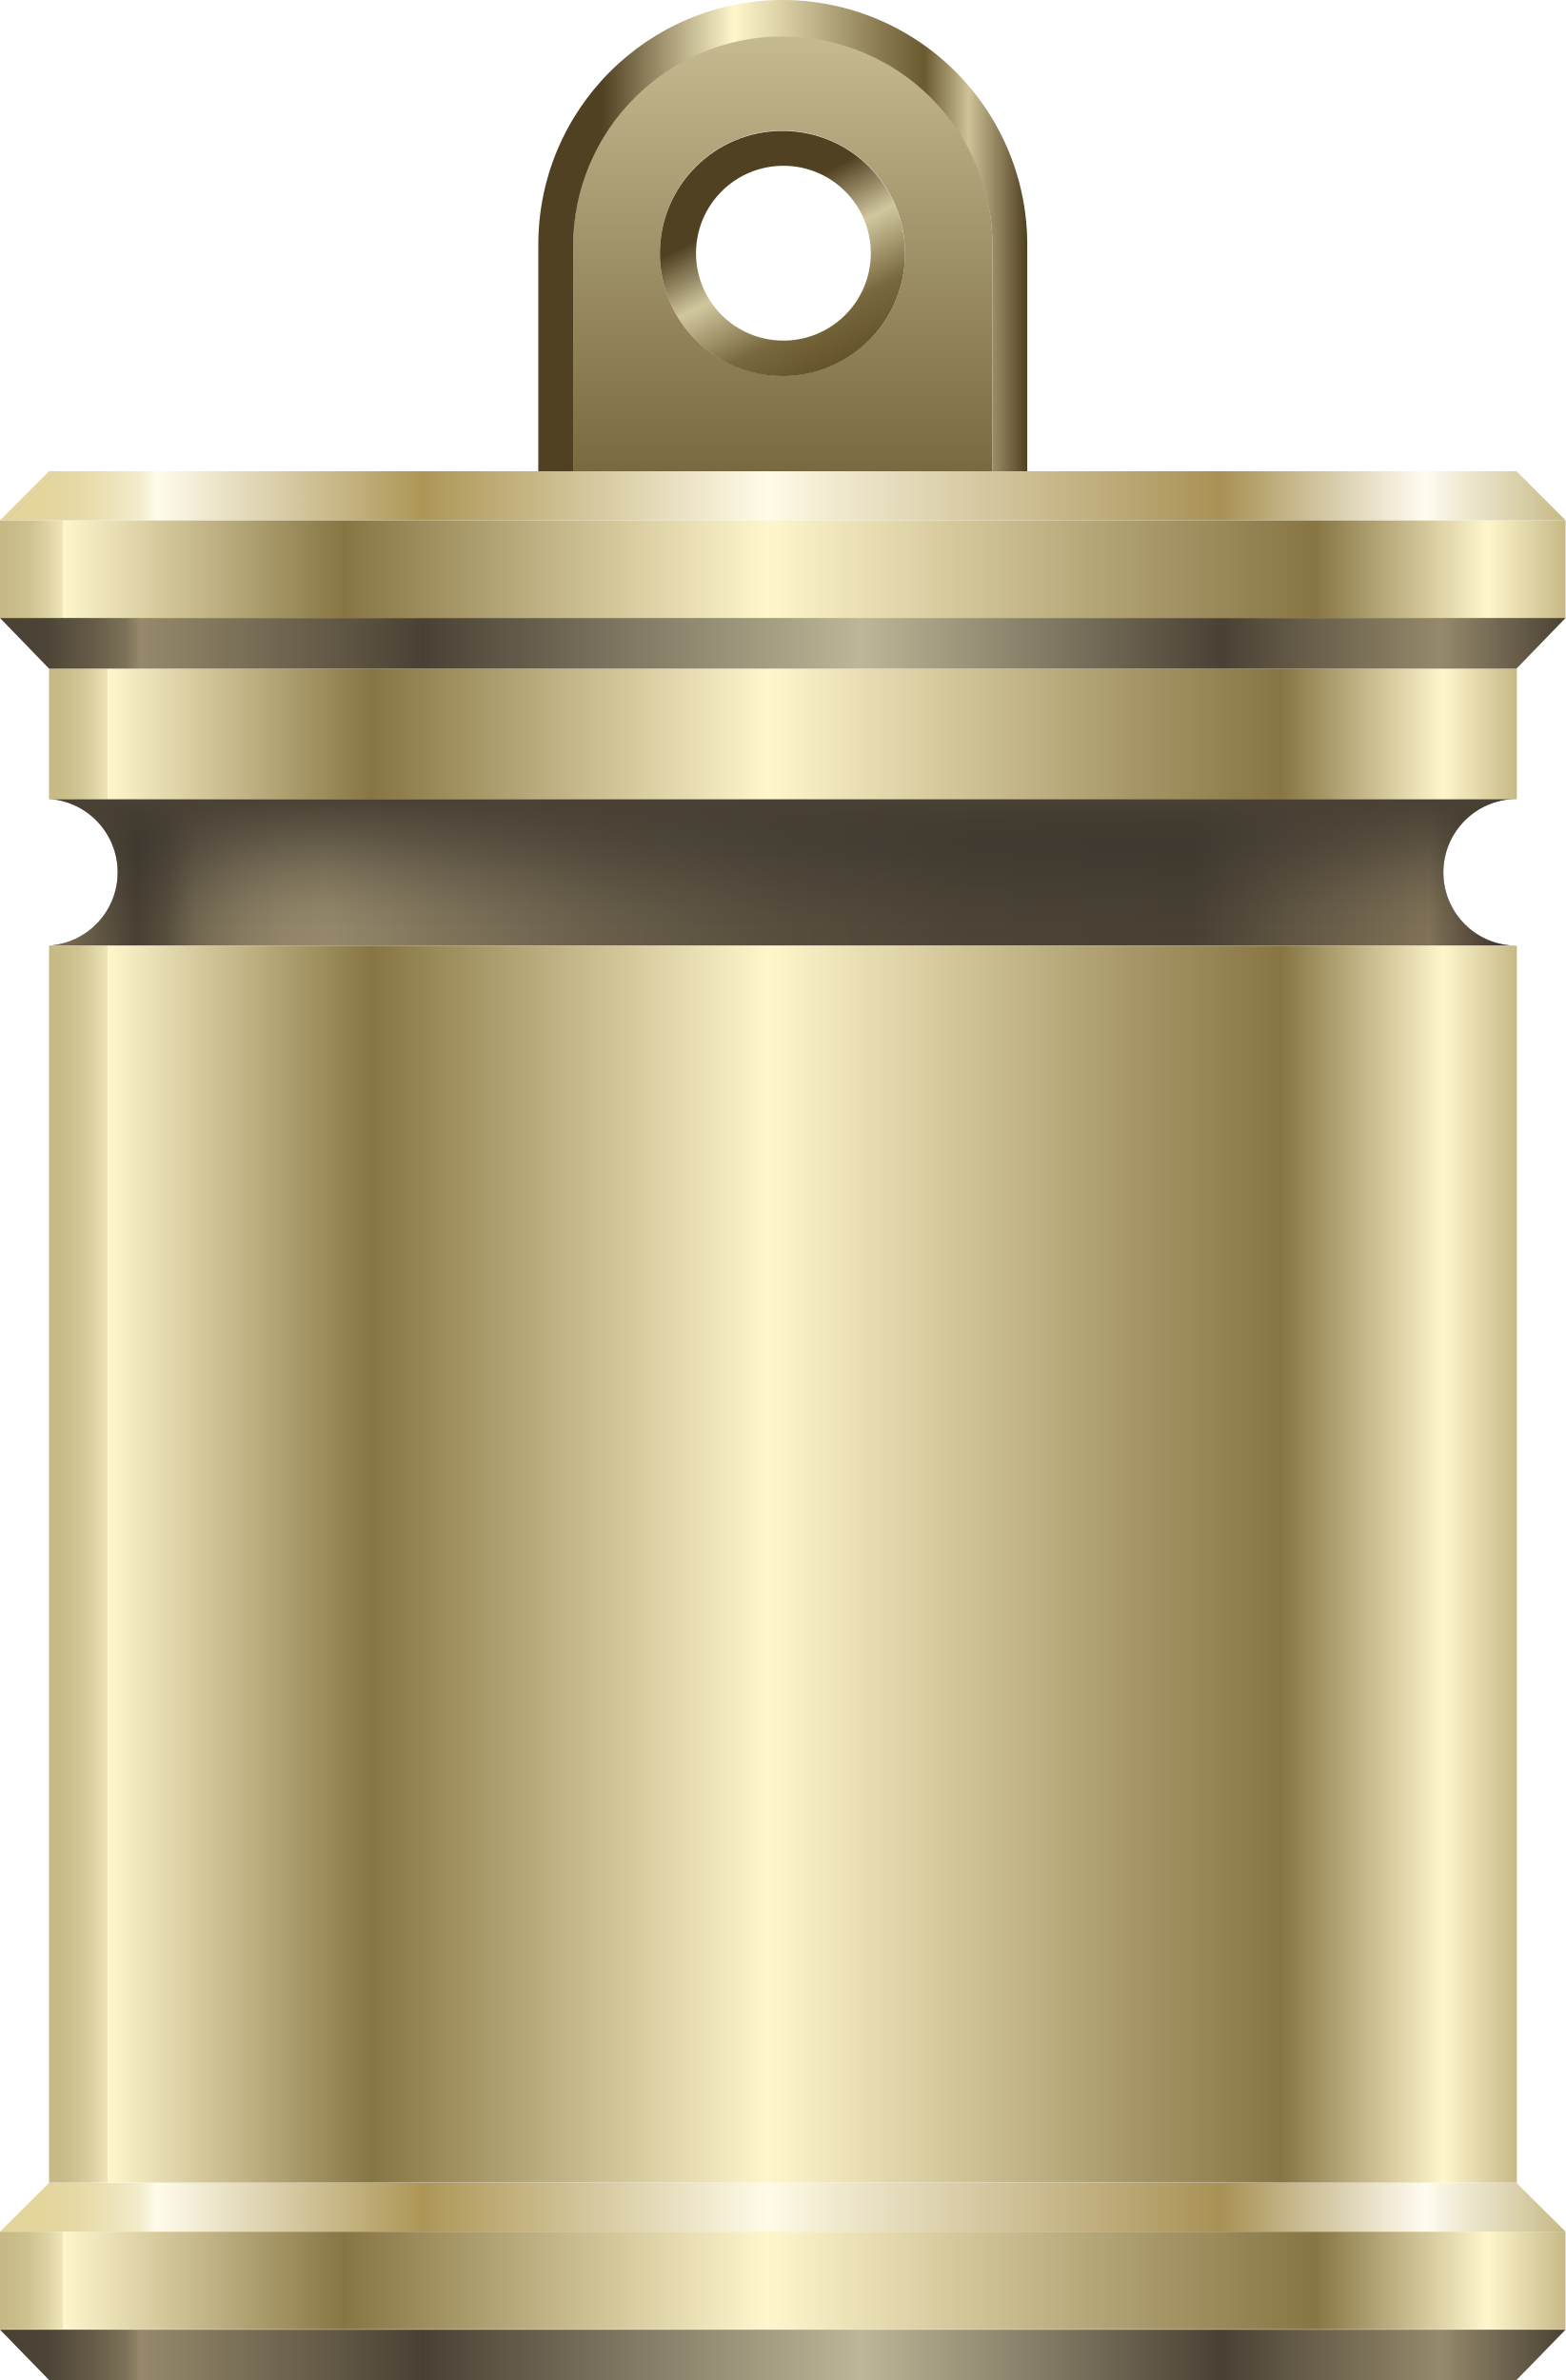
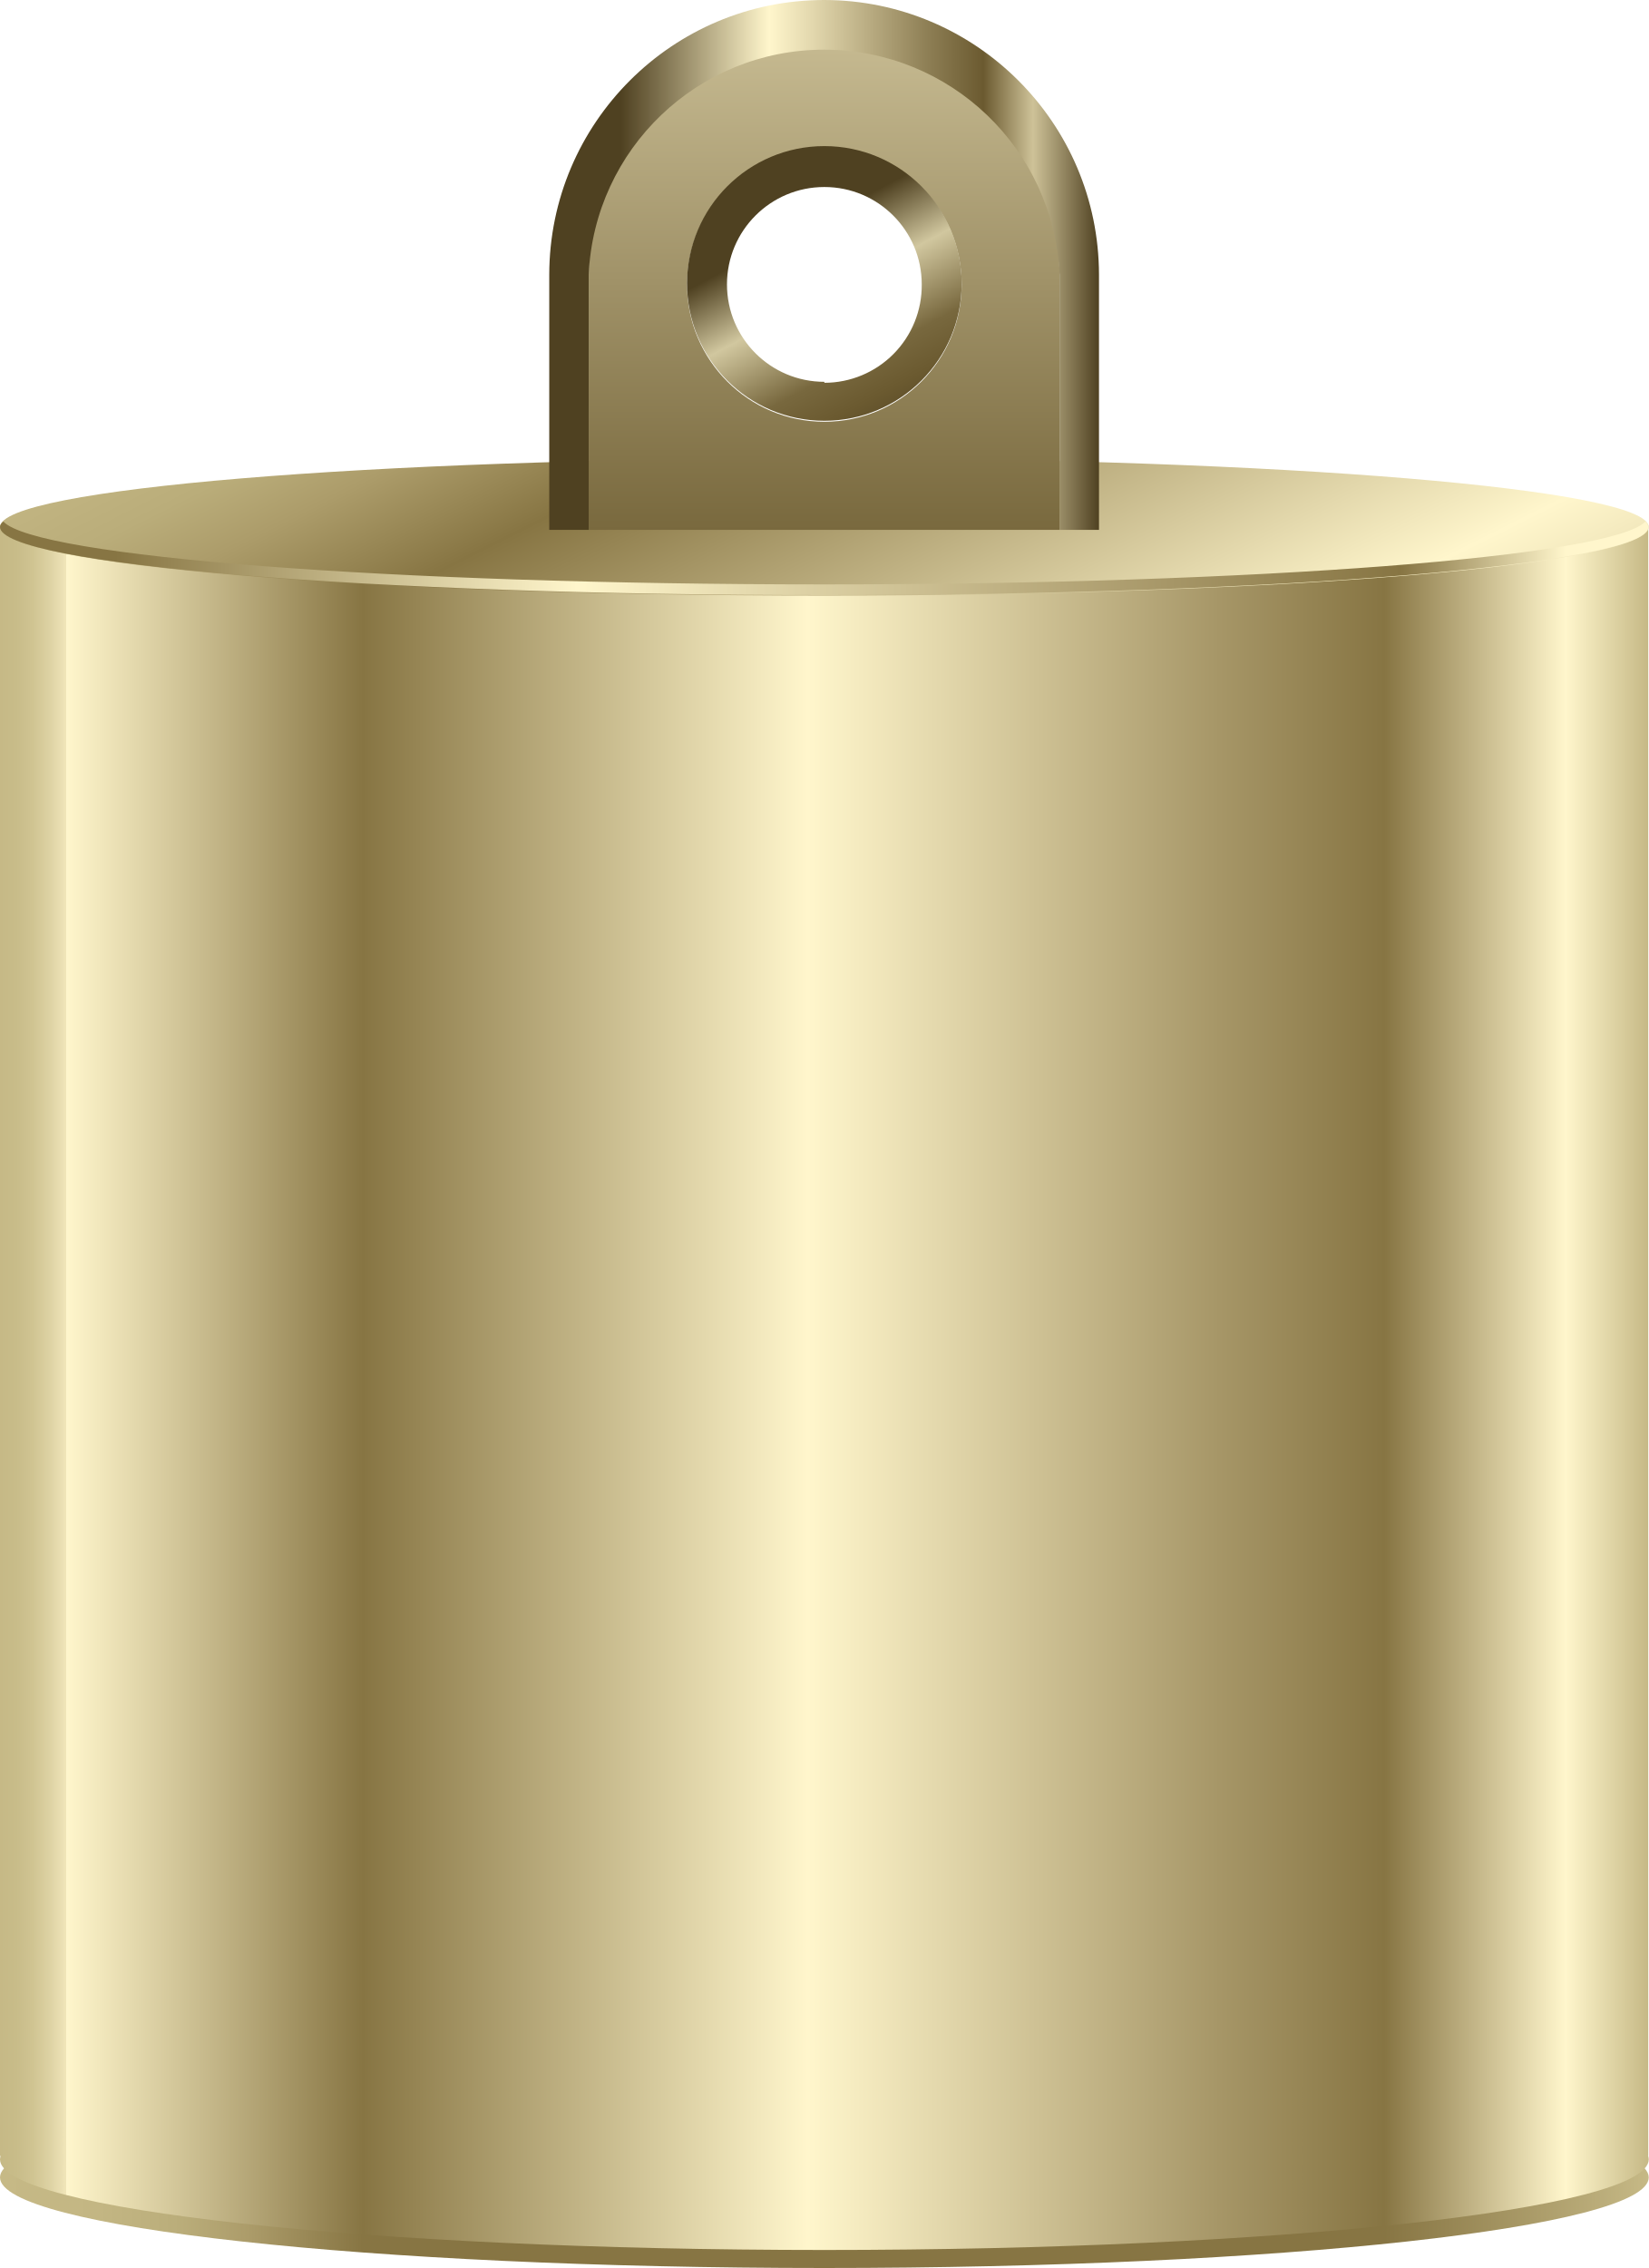
- <svg xmlns="http://www.w3.org/2000/svg" xmlns:xlink="http://www.w3.org/1999/xlink" width="48.54" height="73.79" viewBox="0 0 48.54 73.79">
+ <svg xmlns="http://www.w3.org/2000/svg" xmlns:xlink="http://www.w3.org/1999/xlink" viewBox="0 0 33.85 46.57">
  <defs>
-     <style>.cls-1{mask:url(#mask);filter:url(#luminosity-noclip-2);}.cls-2{mix-blend-mode:multiply;fill:url(#linear-gradient);}.cls-3{fill:url(#linear-gradient-2);}.cls-4{fill:url(#linear-gradient-3);}.cls-5{fill:url(#linear-gradient-4);}.cls-6{fill:url(#linear-gradient-5);}.cls-7{mask:url(#mask-2);}.cls-8{fill:url(#linear-gradient-6);}.cls-9{fill:url(#linear-gradient-7);}.cls-10{fill:url(#linear-gradient-8);}.cls-11{fill:url(#linear-gradient-9);}.cls-12{fill:url(#linear-gradient-10);}.cls-13{fill:url(#linear-gradient-11);}.cls-14{fill:url(#linear-gradient-12);}.cls-15{fill:url(#linear-gradient-13);}.cls-16{fill:url(#linear-gradient-14);}.cls-17{filter:url(#luminosity-noclip);}</style>
-     <filter id="luminosity-noclip" x="1.52" y="-8243.82" width="45.51" height="32766" filterUnits="userSpaceOnUse" color-interpolation-filters="sRGB">
-       <feFlood flood-color="#fff" result="bg" />
-       <feBlend in="SourceGraphic" in2="bg" />
-     </filter>
-     <mask id="mask" x="1.52" y="-8243.82" width="45.51" height="32766" maskUnits="userSpaceOnUse">
-       <g class="cls-17" />
-     </mask>
-     <linearGradient id="linear-gradient" x1="24.27" y1="29.32" x2="24.27" y2="24.77" gradientUnits="userSpaceOnUse">
-       <stop offset="0" />
-       <stop offset="0.12" stop-color="#040404" />
-       <stop offset="0.25" stop-color="#101010" />
-       <stop offset="0.37" stop-color="#252525" />
-       <stop offset="0.5" stop-color="#424242" />
-       <stop offset="0.63" stop-color="#676767" />
-       <stop offset="0.76" stop-color="#949494" />
-       <stop offset="0.89" stop-color="#c9c9c9" />
-       <stop offset="1" stop-color="#fff" />
+     <style>.cls-1{fill:url(#linear-gradient);}.cls-2{fill:url(#linear-gradient-2);}.cls-3{fill:url(#linear-gradient-3);}.cls-4{fill:url(#linear-gradient-4);}.cls-5{fill:url(#linear-gradient-5);}.cls-6{fill:url(#linear-gradient-6);}.cls-7{fill:url(#linear-gradient-7);}.cls-8{fill:url(#linear-gradient-8);}</style>
+     <linearGradient id="linear-gradient" y1="44.71" x2="33.85" y2="44.71" gradientUnits="userSpaceOnUse">
+       <stop offset="0" stop-color="#c6b986" />
+       <stop offset="0.06" stop-color="#c3b683" />
+       <stop offset="0.11" stop-color="#baad7a" />
+       <stop offset="0.15" stop-color="#ac9c6a" />
+       <stop offset="0.19" stop-color="#978654" />
+       <stop offset="0.22" stop-color="#877543" />
+       <stop offset="0.84" stop-color="#877543" />
+       <stop offset="1" stop-color="#c6b986" />
    </linearGradient>
-     <linearGradient id="linear-gradient-2" x1="24.27" y1="1.08" x2="24.27" y2="14.63" gradientUnits="userSpaceOnUse">
-       <stop offset="0" stop-color="#c6ba91" />
-       <stop offset="1" stop-color="#79693e" />
-     </linearGradient>
-     <linearGradient id="linear-gradient-3" x1="23.05" y1="5.54" x2="26.59" y2="12.25" gradientUnits="userSpaceOnUse">
-       <stop offset="0.13" stop-color="#4f4121" />
-       <stop offset="0.38" stop-color="#d1c79f" />
-       <stop offset="0.65" stop-color="#78683e" />
-       <stop offset="0.79" stop-color="#6b5a30" />
-       <stop offset="1" stop-color="#4f4121" />
-     </linearGradient>
-     <linearGradient id="linear-gradient-4" x1="16.69" y1="7.31" x2="31.85" y2="7.31" gradientUnits="userSpaceOnUse">
-       <stop offset="0.13" stop-color="#4f4121" />
-       <stop offset="0.4" stop-color="#fff6cc" />
-       <stop offset="0.48" stop-color="#e2d7ad" />
-       <stop offset="0.69" stop-color="#8d7e54" />
-       <stop offset="0.79" stop-color="#6b5a30" />
-       <stop offset="0.88" stop-color="#cec298" />
-       <stop offset="1" stop-color="#4f4121" />
-     </linearGradient>
-     <linearGradient id="linear-gradient-5" x1="1.52" y1="27.05" x2="47.02" y2="27.05" gradientUnits="userSpaceOnUse">
-       <stop offset="0" stop-color="#817358" />
-       <stop offset="0.06" stop-color="#494134" />
-       <stop offset="0.08" stop-color="#574e3e" />
-       <stop offset="0.1" stop-color="#726851" />
-       <stop offset="0.13" stop-color="#867a60" />
-       <stop offset="0.16" stop-color="#928568" />
-       <stop offset="0.19" stop-color="#96896b" />
-       <stop offset="0.27" stop-color="#80745b" />
-       <stop offset="0.38" stop-color="#685e4a" />
-       <stop offset="0.5" stop-color="#574e3e" />
-       <stop offset="0.63" stop-color="#4c4436" />
-       <stop offset="0.78" stop-color="#494134" />
-       <stop offset="0.94" stop-color="#817358" />
-       <stop offset="1" stop-color="#2f2623" />
-     </linearGradient>
-     <filter id="luminosity-noclip-2" x="1.52" y="24.77" width="45.51" height="4.55" filterUnits="userSpaceOnUse" color-interpolation-filters="sRGB">
-       <feFlood flood-color="#fff" result="bg" />
-       <feBlend in="SourceGraphic" in2="bg" />
-     </filter>
-     <mask id="mask-2" x="1.52" y="24.77" width="45.51" height="4.55" maskUnits="userSpaceOnUse">
-       <g class="cls-1">
-         <path class="cls-2" d="M44.75,27.05A2.28,2.28,0,0,1,47,24.77H1.52a2.28,2.28,0,0,1,0,4.55H47A2.27,2.27,0,0,1,44.75,27.05Z" />
-       </g>
-     </mask>
-     <linearGradient id="linear-gradient-6" x1="24.27" y1="29.32" x2="24.27" y2="24.77" gradientUnits="userSpaceOnUse">
-       <stop offset="0" stop-color="#231f20" />
-       <stop offset="0.32" stop-color="#272322" />
-       <stop offset="0.65" stop-color="#332e29" />
-       <stop offset="0.98" stop-color="#484033" />
-       <stop offset="1" stop-color="#494134" />
-     </linearGradient>
-     <linearGradient id="linear-gradient-7" x1="1.52" y1="22.75" x2="47.02" y2="22.75" gradientUnits="userSpaceOnUse">
+     <linearGradient id="linear-gradient-2" y1="27.52" x2="33.85" y2="27.52" gradientUnits="userSpaceOnUse">
      <stop offset="0" stop-color="#c6b986" />
      <stop offset="0.01" stop-color="#c8bc89" />
      <stop offset="0.02" stop-color="#d0c492" />
      <stop offset="0.03" stop-color="#ddd2a3" />
      <stop offset="0.04" stop-color="#f0e5b9" />
      <stop offset="0.04" stop-color="#fff6cc" />
      <stop offset="0.22" stop-color="#877543" />
      <stop offset="0.49" stop-color="#fff6cc" />
      <stop offset="0.52" stop-color="#f5ebc0" />
      <stop offset="0.74" stop-color="#a69667" />
      <stop offset="0.84" stop-color="#877543" />
      <stop offset="0.95" stop-color="#fff6cc" />
      <stop offset="1" stop-color="#c6b986" />
    </linearGradient>
-     <linearGradient id="linear-gradient-8" y1="73.01" x2="48.54" y2="73.01" gradientUnits="userSpaceOnUse">
-       <stop offset="0" stop-color="#494134" />
-       <stop offset="0.03" stop-color="#4c4436" />
-       <stop offset="0.04" stop-color="#554d3d" />
-       <stop offset="0.06" stop-color="#665c48" />
-       <stop offset="0.08" stop-color="#7c7158" />
-       <stop offset="0.09" stop-color="#96896b" />
-       <stop offset="0.27" stop-color="#494134" />
-       <stop offset="0.55" stop-color="#bdb697" />
-       <stop offset="0.71" stop-color="#6c6552" />
-       <stop offset="0.78" stop-color="#494134" />
-       <stop offset="0.92" stop-color="#96896b" />
-       <stop offset="1" stop-color="#494134" />
-     </linearGradient>
-     <linearGradient id="linear-gradient-9" x1="1.52" y1="48.5" x2="47.02" y2="48.5" xlink:href="#linear-gradient-7" />
-     <linearGradient id="linear-gradient-10" x1="0" y1="17.65" x2="48.54" y2="17.65" xlink:href="#linear-gradient-7" />
-     <linearGradient id="linear-gradient-11" y1="19.94" x2="48.54" y2="19.94" xlink:href="#linear-gradient-8" />
-     <linearGradient id="linear-gradient-12" y1="15.37" x2="48.54" y2="15.37" gradientUnits="userSpaceOnUse">
-       <stop offset="0" stop-color="#e3d49a" />
-       <stop offset="0.03" stop-color="#e4d59d" />
-       <stop offset="0.05" stop-color="#e7daa6" />
-       <stop offset="0.07" stop-color="#ede2b7" />
-       <stop offset="0.09" stop-color="#f4edcd" />
-       <stop offset="0.1" stop-color="#fefbea" />
-       <stop offset="0.1" stop-color="#fffced" />
-       <stop offset="0.27" stop-color="#ad9656" />
-       <stop offset="0.49" stop-color="#fffbe8" />
-       <stop offset="0.53" stop-color="#f2ebd1" />
-       <stop offset="0.71" stop-color="#bdaa78" />
-       <stop offset="0.78" stop-color="#a89154" />
-       <stop offset="0.91" stop-color="#fffcf0" />
+     <linearGradient id="linear-gradient-3" x1="12.38" y1="1.78" x2="27.44" y2="31.73" gradientUnits="userSpaceOnUse">
+       <stop offset="0" stop-color="#c6b986" />
+       <stop offset="0.06" stop-color="#c3b683" />
+       <stop offset="0.11" stop-color="#baad7a" />
+       <stop offset="0.15" stop-color="#ac9c6a" />
+       <stop offset="0.19" stop-color="#978654" />
+       <stop offset="0.22" stop-color="#877543" />
+       <stop offset="0.49" stop-color="#fff6cc" />
+       <stop offset="0.52" stop-color="#f5ebc0" />
+       <stop offset="0.74" stop-color="#a69667" />
+       <stop offset="0.84" stop-color="#877543" />
+       <stop offset="0.95" stop-color="#fff6cc" />
      <stop offset="1" stop-color="#c6b986" />
    </linearGradient>
-     <linearGradient id="linear-gradient-13" x1="0" y1="70.71" x2="48.54" y2="70.71" xlink:href="#linear-gradient-7" />
-     <linearGradient id="linear-gradient-14" y1="68.44" x2="48.54" y2="68.44" xlink:href="#linear-gradient-12" />
+     <linearGradient id="linear-gradient-4" y1="11.47" x2="33.85" y2="11.47" gradientUnits="userSpaceOnUse">
+       <stop offset="0.07" stop-color="#877543" />
+       <stop offset="0.35" stop-color="#fff6cc" />
+       <stop offset="0.39" stop-color="#f5ebc0" />
+       <stop offset="0.71" stop-color="#a69667" />
+       <stop offset="0.85" stop-color="#877543" />
+       <stop offset="0.95" stop-color="#fff6cc" />
+     </linearGradient>
+     <linearGradient id="linear-gradient-5" y1="44.34" x2="33.85" y2="44.34" xlink:href="#linear-gradient-2" />
+     <linearGradient id="linear-gradient-6" x1="16.93" y1="0.81" x2="16.93" y2="10.88" gradientUnits="userSpaceOnUse">
+       <stop offset="0" stop-color="#c6ba91" />
+       <stop offset="1" stop-color="#79693e" />
+     </linearGradient>
+     <linearGradient id="linear-gradient-7" x1="16.02" y1="4.12" x2="18.66" y2="9.11" gradientUnits="userSpaceOnUse">
+       <stop offset="0.13" stop-color="#4f4121" />
+       <stop offset="0.38" stop-color="#d1c79f" />
+       <stop offset="0.65" stop-color="#78683e" />
+       <stop offset="0.79" stop-color="#6b5a30" />
+       <stop offset="1" stop-color="#4f4121" />
+     </linearGradient>
+     <linearGradient id="linear-gradient-8" x1="11.28" y1="5.44" x2="22.57" y2="5.44" gradientUnits="userSpaceOnUse">
+       <stop offset="0.13" stop-color="#4f4121" />
+       <stop offset="0.4" stop-color="#fff6cc" />
+       <stop offset="0.48" stop-color="#e2d7ad" />
+       <stop offset="0.69" stop-color="#8d7e54" />
+       <stop offset="0.79" stop-color="#6b5a30" />
+       <stop offset="0.88" stop-color="#cec298" />
+       <stop offset="1" stop-color="#4f4121" />
+     </linearGradient>
  </defs>
  <g id="Layer_2" data-name="Layer 2">
-     <g id="Layer_1-2" data-name="Layer 1">
-       <path id="_19-2" data-name="19-2" class="cls-3" d="M24.27,1.08a6.5,6.5,0,0,0-6.5,6.5v7.05h13v-7A6.5,6.5,0,0,0,24.27,1.08Zm0,10.57a3.8,3.8,0,1,1,3.79-3.79A3.79,3.79,0,0,1,24.27,11.65Z" />
-       <path id="_19-1" data-name="19-1" class="cls-4" d="M24.27,4.06a3.8,3.8,0,1,0,3.79,3.8A3.8,3.8,0,0,0,24.27,4.06Zm0,6.5A2.71,2.71,0,1,1,27,7.86,2.71,2.71,0,0,1,24.27,10.56Z" />
-       <path id="_19-3" data-name="19-3" class="cls-5" d="M24.27,0a7.59,7.59,0,0,0-7.58,7.58v7.05h1.08v-7a6.5,6.5,0,0,1,13,0v7.05h1.08v-7A7.59,7.59,0,0,0,24.27,0Z" />
-       <g id="w-02">
-         <path class="cls-6" d="M44.75,27.05A2.28,2.28,0,0,1,47,24.77H1.52a2.28,2.28,0,0,1,0,4.55H47A2.27,2.27,0,0,1,44.75,27.05Z" />
-         <g class="cls-7">
-           <path class="cls-8" d="M44.75,27.05A2.28,2.28,0,0,1,47,24.77H1.52a2.28,2.28,0,0,1,0,4.55H47A2.27,2.27,0,0,1,44.75,27.05Z" />
+     <g id="Desktop">
+       <g id="page_04">
+         <g id="New_Symbol_16" data-name="New Symbol 16">
+           <ellipse class="cls-1" cx="16.93" cy="44.71" rx="16.93" ry="1.86" />
+           <rect class="cls-2" y="10.78" width="33.85" height="33.49" />
+           <ellipse class="cls-3" cx="16.93" cy="10.82" rx="16.93" ry="1.41" />
+           <path class="cls-4" d="M16.93,12C8,12,.74,11.43.07,10.71a.15.15,0,0,0-.07.11c0,.77,7.58,1.4,16.93,1.4s16.92-.63,16.92-1.4a.17.17,0,0,0-.06-.11C33.11,11.43,25.83,12,16.93,12Z" />
+           <ellipse class="cls-5" cx="16.93" cy="44.34" rx="16.93" ry="1.86" />
+           <path id="_19-2" data-name="19-2" class="cls-6" d="M16.93.81a4.84,4.84,0,0,0-4.84,4.83v5.24h9.67V5.64A4.83,4.83,0,0,0,16.93.81Zm0,7.85a2.82,2.82,0,1,1,2.82-2.82A2.82,2.82,0,0,1,16.93,8.66Z" />
+           <path id="_19-1" data-name="19-1" class="cls-7" d="M16.93,3a2.82,2.82,0,1,0,2.82,2.82A2.82,2.82,0,0,0,16.93,3Zm0,4.84a2,2,0,1,1,2-2A2,2,0,0,1,16.93,7.86Z" />
+           <path id="_19-3" data-name="19-3" class="cls-8" d="M16.93,0a5.65,5.65,0,0,0-5.65,5.64v5.24h.81V5.64a4.84,4.84,0,0,1,9.67,0v5.24h.81V5.64A5.65,5.65,0,0,0,16.93,0Z" />
        </g>
-         <rect class="cls-9" x="1.52" y="20.73" width="45.51" height="4.05" />
-         <polygon class="cls-10" points="47.02 73.79 1.52 73.79 0 72.23 48.54 72.23 47.02 73.79" />
-         <rect class="cls-11" x="1.52" y="29.32" width="45.51" height="38.35" />
-         <rect class="cls-12" y="16.13" width="48.54" height="3.03" />
-         <polygon class="cls-13" points="47.02 20.73 1.52 20.73 0 19.16 48.54 19.16 47.02 20.73" />
-         <polygon class="cls-14" points="48.54 16.13 0 16.13 1.52 14.61 47.02 14.61 48.54 16.13" />
-         <rect class="cls-15" y="69.19" width="48.54" height="3.03" />
-         <polygon class="cls-16" points="48.54 69.19 0 69.19 1.52 67.68 47.02 67.68 48.54 69.19" />
      </g>
    </g>
  </g>
</svg>
